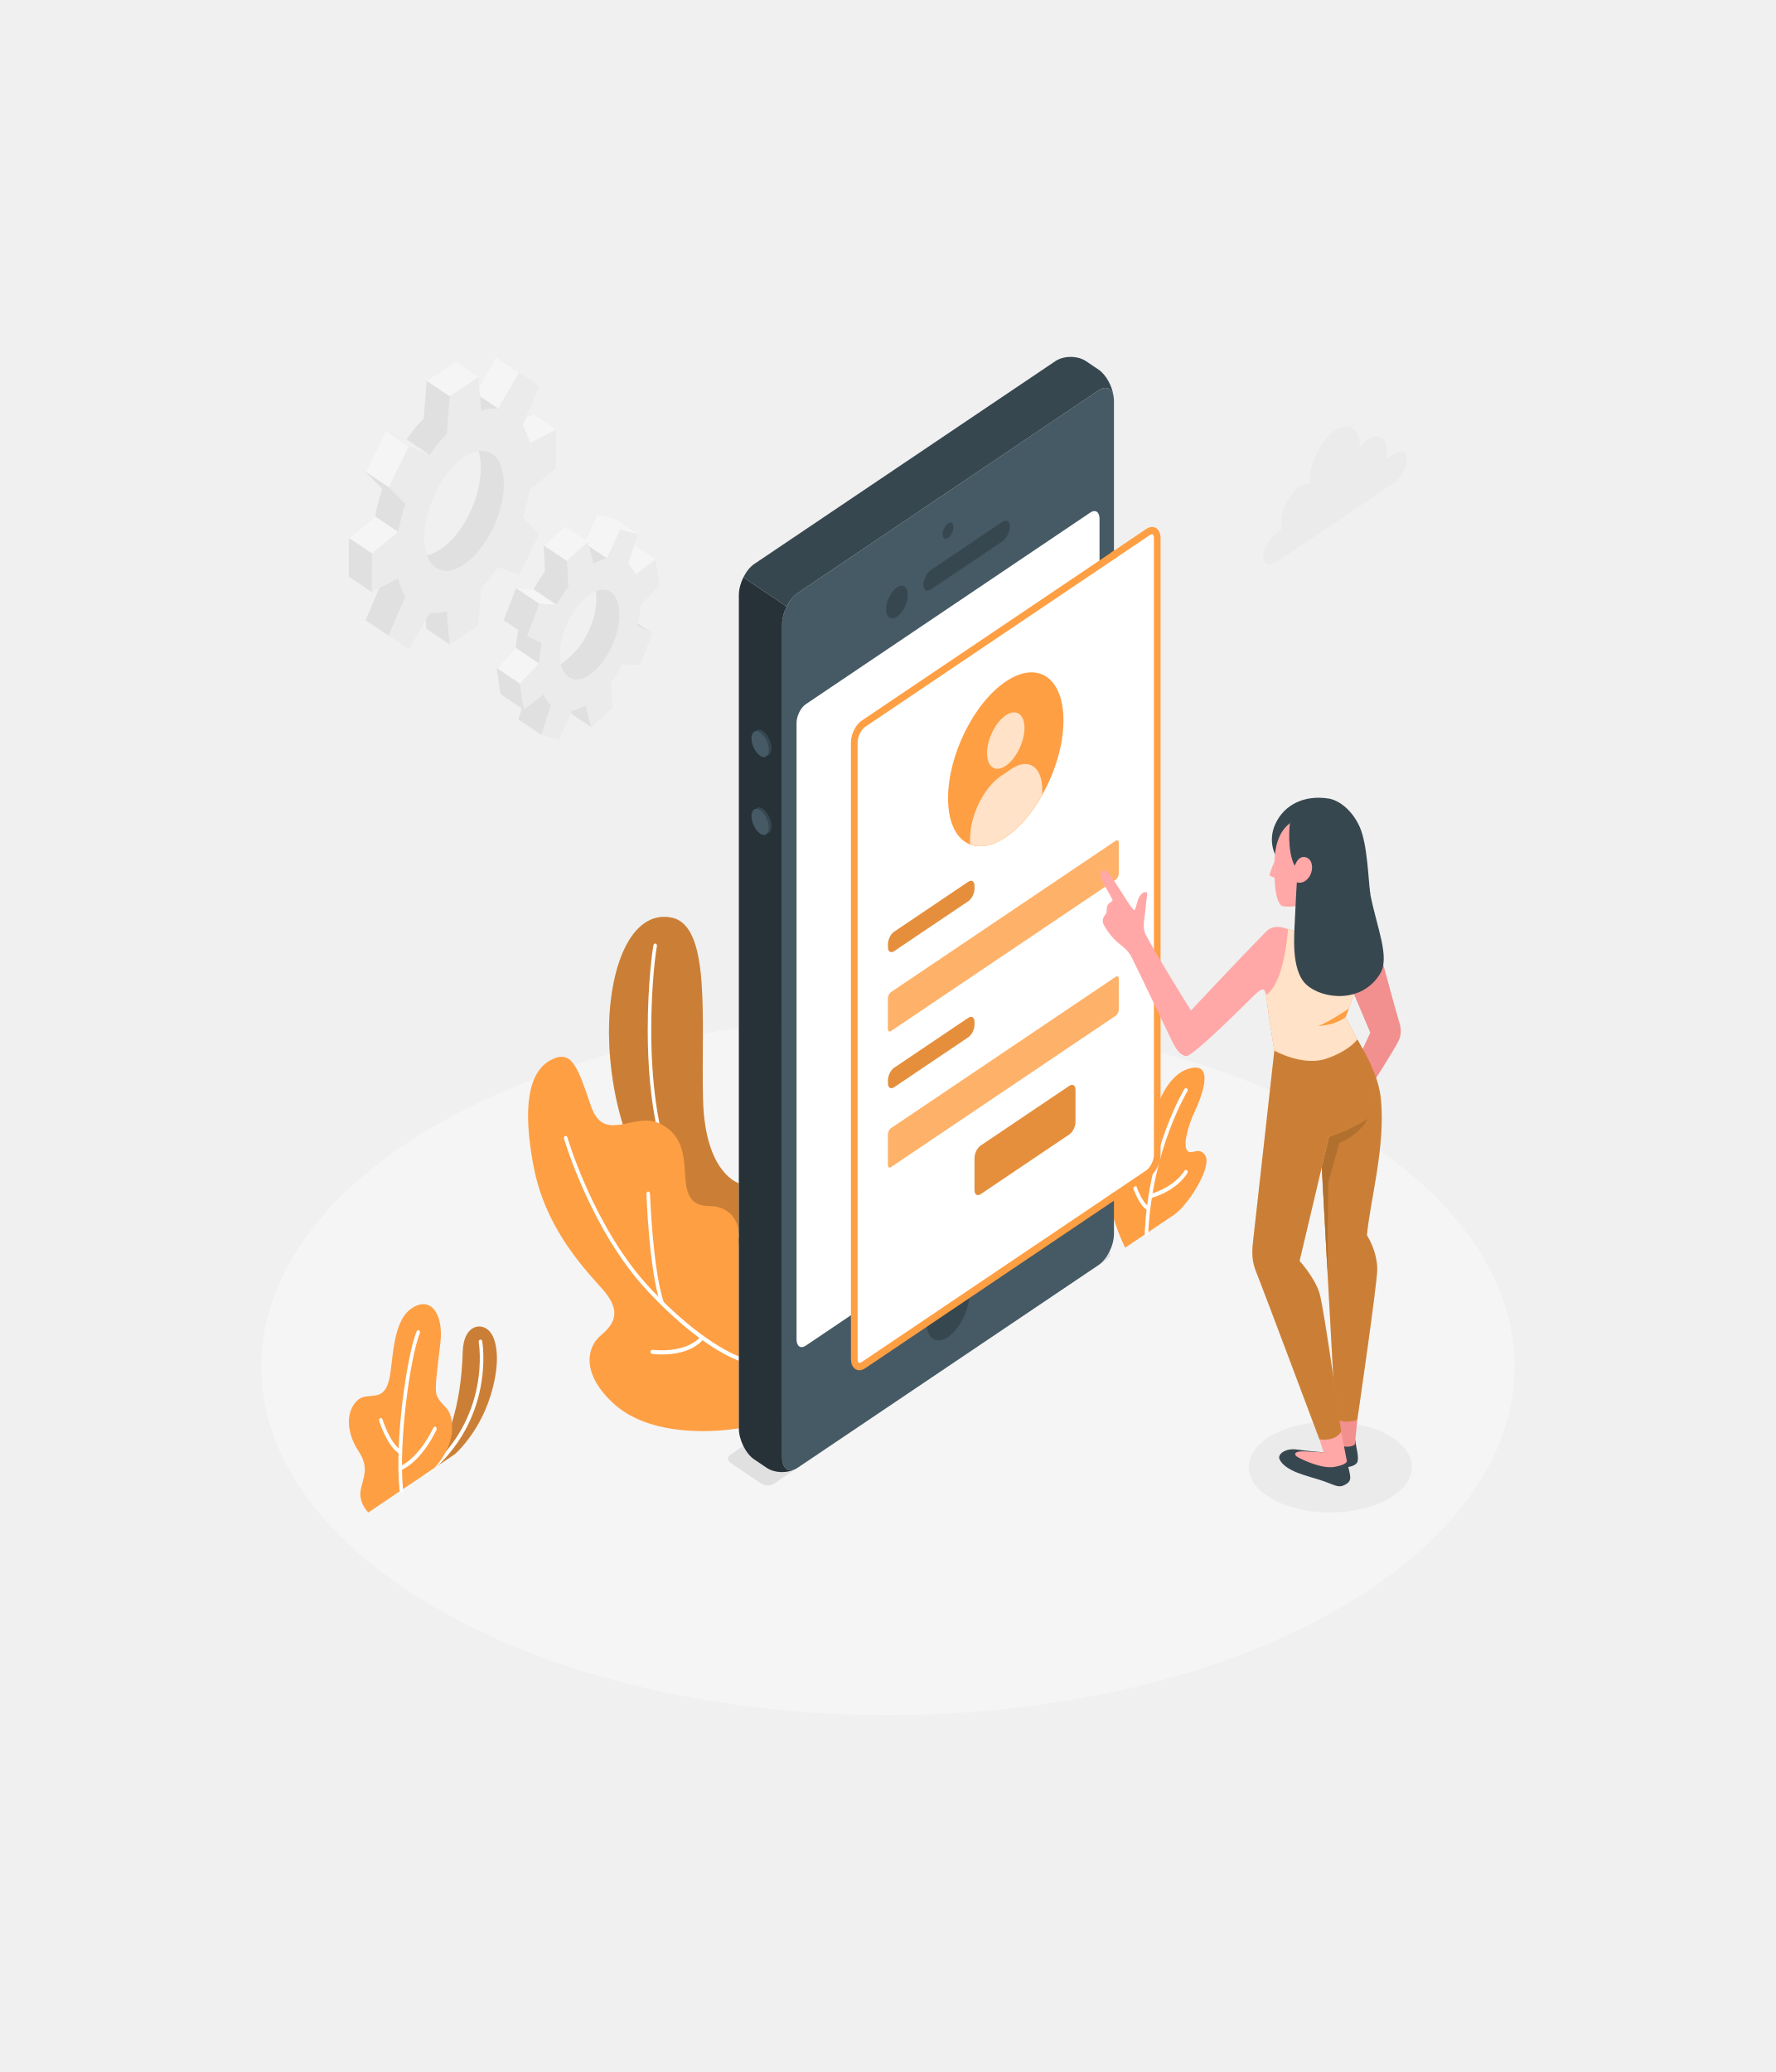
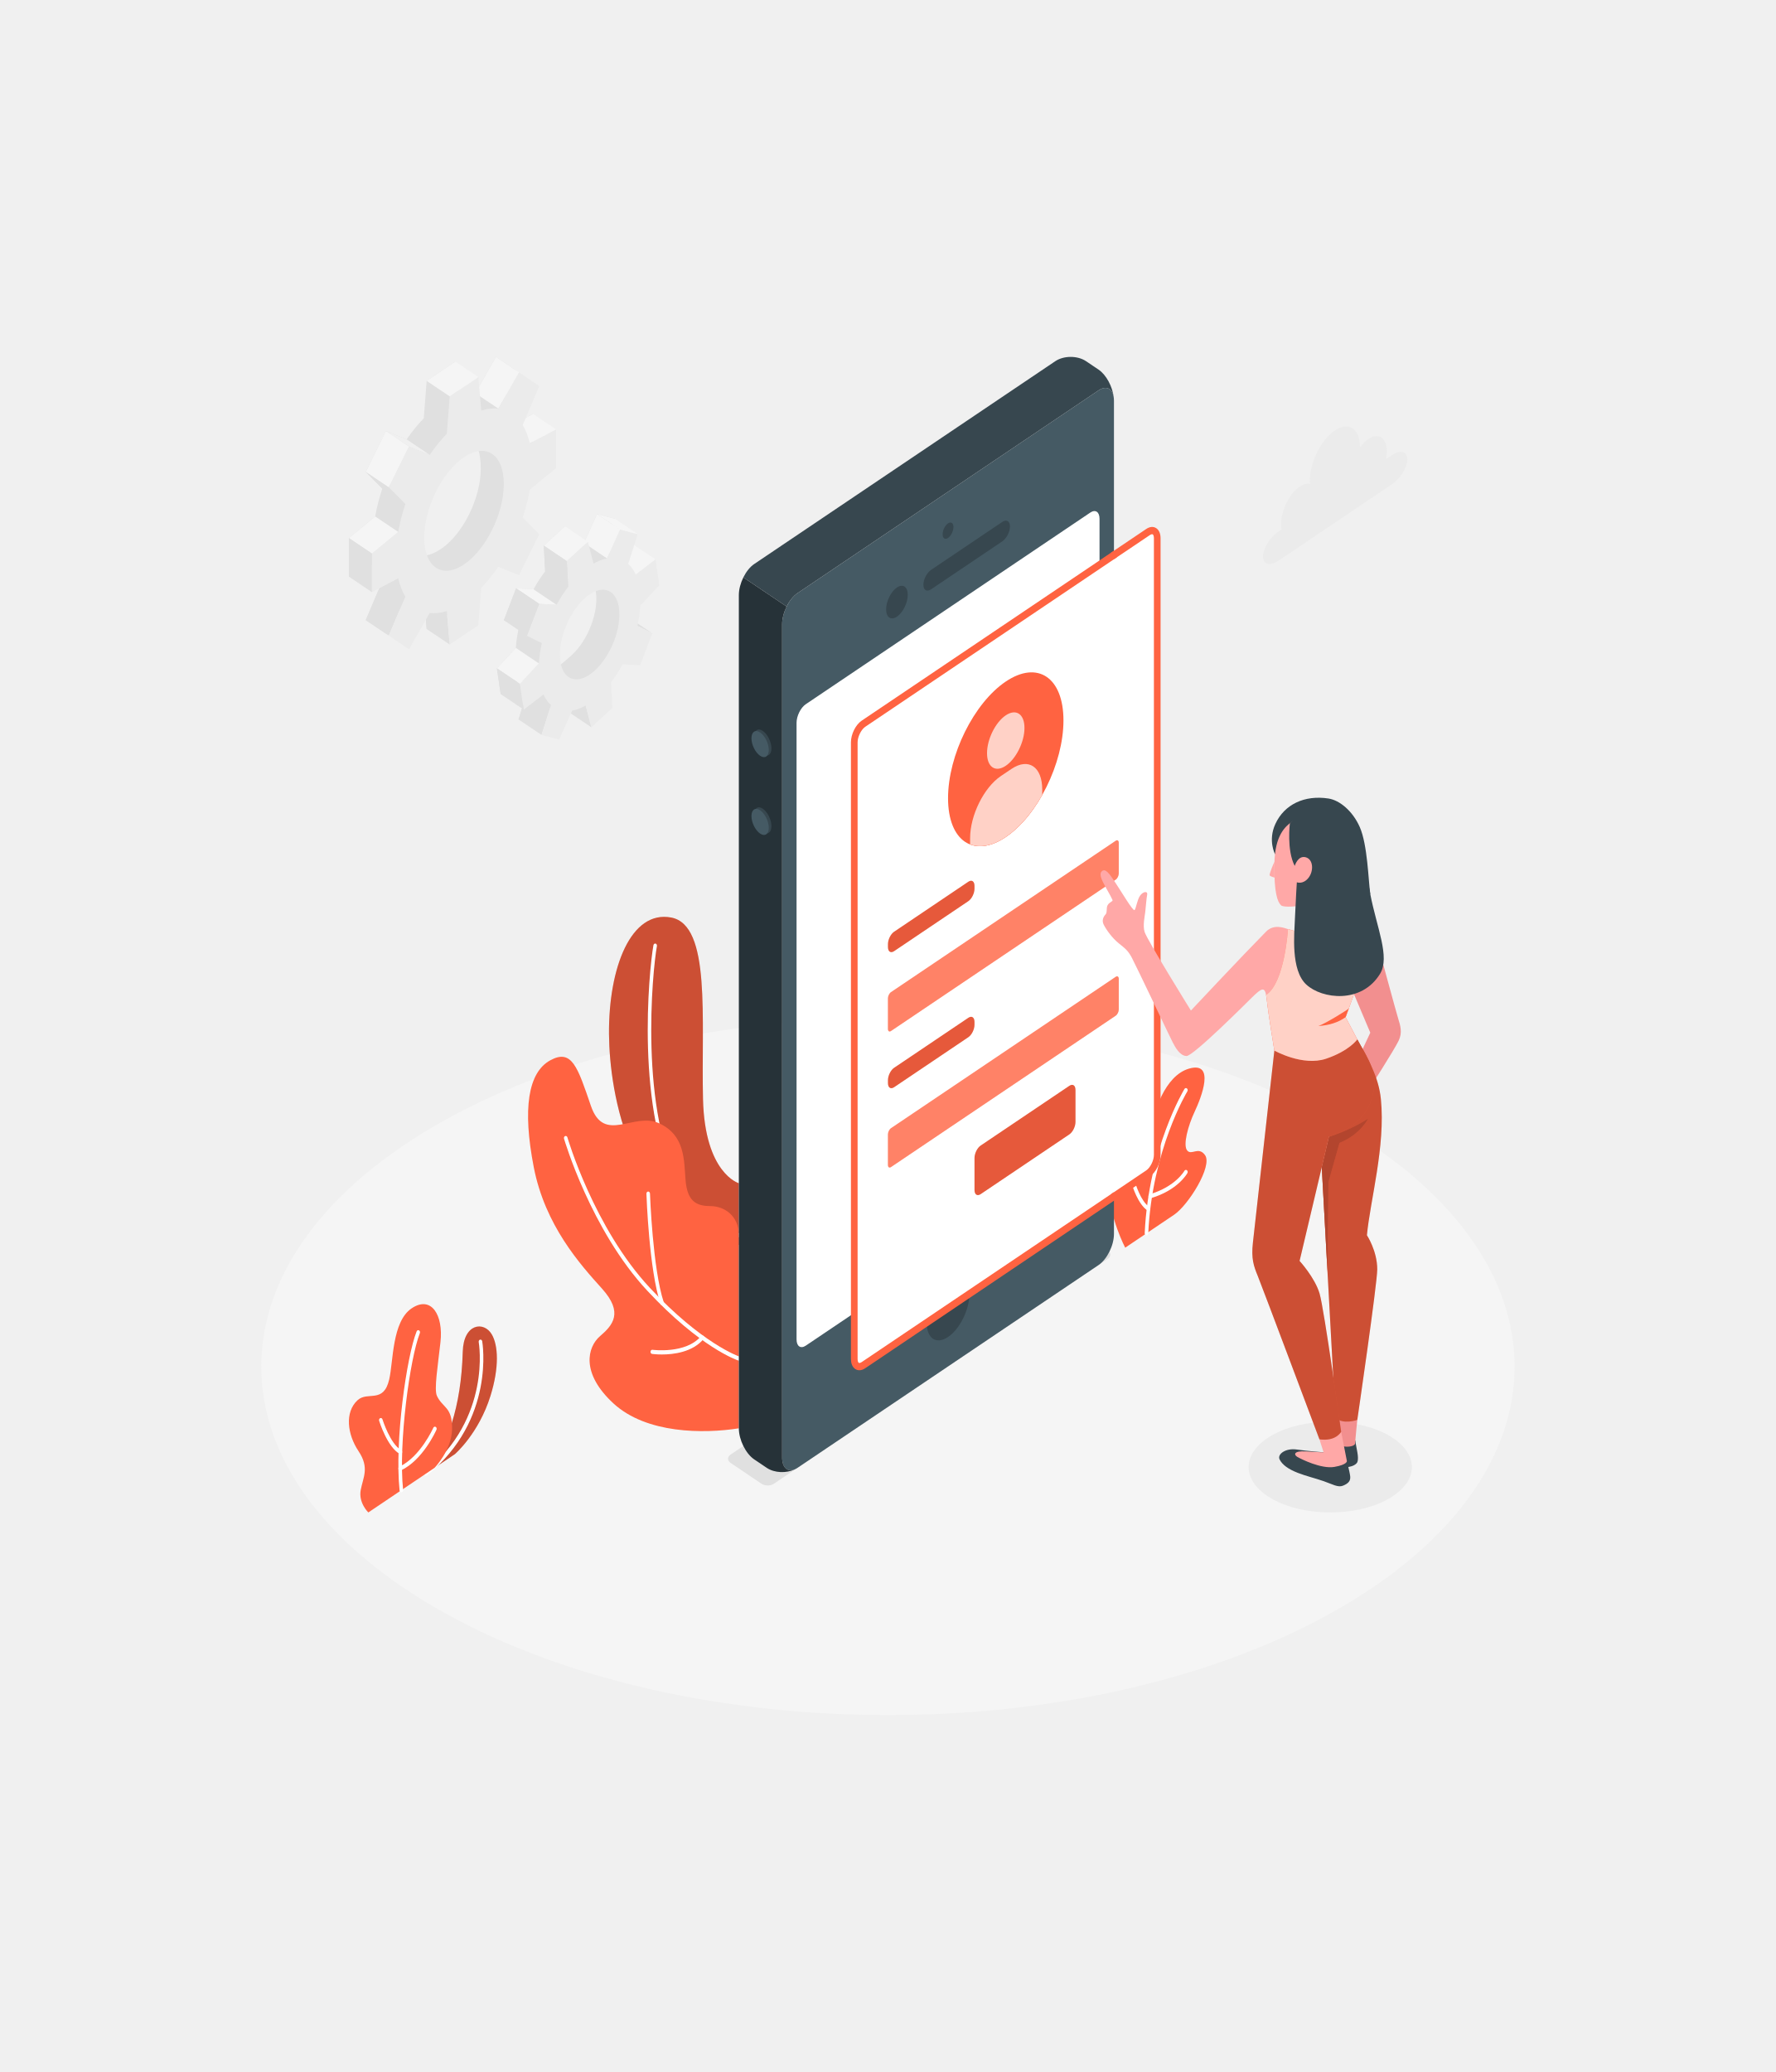
<svg xmlns="http://www.w3.org/2000/svg" width="570" height="665" viewBox="0 0 570 665" fill="none">
  <path d="M142.768 517.692C221.321 561.372 348.68 561.373 427.233 517.694C505.786 474.012 505.786 403.194 427.233 359.514C348.68 315.834 221.319 315.834 142.767 359.513C64.214 403.192 64.214 474.012 142.768 517.692Z" fill="#F5F5F5" />
  <path d="M408.441 481.149C418.672 486.838 435.257 486.838 445.487 481.149C455.717 475.462 455.717 466.239 445.487 460.55C435.257 454.863 418.672 454.863 408.441 460.55C398.212 466.239 398.212 475.461 408.441 481.149Z" fill="#EBEBEB" />
-   <path d="M136.748 472.935L146.009 466.697C146.009 466.697 153.649 460.146 157.433 447.983C160.295 438.779 159.901 431.777 157.848 428.268C155.323 423.95 148.789 424.704 148.529 433.809C148.019 451.736 143.535 464.14 136.748 472.935Z" fill="#FE9F43" />
+   <path d="M136.748 472.935L146.009 466.697C146.009 466.697 153.649 460.146 157.433 447.983C160.295 438.779 159.901 431.777 157.848 428.268C155.323 423.95 148.789 424.704 148.529 433.809C148.019 451.736 143.535 464.14 136.748 472.935Z" fill="#ff6341" />
  <path opacity="0.2" d="M136.748 472.935L146.009 466.697C146.009 466.697 153.649 460.146 157.433 447.983C160.295 438.779 159.901 431.777 157.848 428.268C155.323 423.95 148.789 424.704 148.529 433.809C148.019 451.736 143.535 464.14 136.748 472.935Z" fill="black" />
  <path d="M136.749 473.601C136.568 473.601 136.391 473.501 136.279 473.314C136.1 473.012 136.164 472.598 136.423 472.39C157.851 455.09 153.701 430.989 153.656 430.747C153.59 430.388 153.786 430.034 154.093 429.957C154.403 429.877 154.704 430.108 154.77 430.467C154.817 430.717 159.146 455.661 137.072 473.483C136.973 473.564 136.861 473.601 136.749 473.601Z" fill="white" />
-   <path d="M118.225 485.413C118.225 485.413 115.001 482.35 115.781 478.205C116.562 474.058 118.641 471.077 115.066 465.728C111.491 460.377 110.567 453.251 114.772 449.386C118.022 446.398 123.094 450.634 124.926 442.715C126.262 436.943 125.806 424.163 132.118 419.911C138.429 415.66 142.348 422.06 141.379 430.729C140.513 438.484 139.292 445.951 140.234 447.984C142.075 451.958 145.239 451.425 145.096 458.711C144.961 465.495 139.464 471.109 139.464 471.109L118.225 485.413Z" fill="#FE9F43" />
+   <path d="M118.225 485.413C118.225 485.413 115.001 482.35 115.781 478.205C116.562 474.058 118.641 471.077 115.066 465.728C111.491 460.377 110.567 453.251 114.772 449.386C118.022 446.398 123.094 450.634 124.926 442.715C126.262 436.943 125.806 424.163 132.118 419.911C138.429 415.66 142.348 422.06 141.379 430.729C140.513 438.484 139.292 445.951 140.234 447.984C142.075 451.958 145.239 451.425 145.096 458.711C144.961 465.495 139.464 471.109 139.464 471.109L118.225 485.413Z" fill="#ff6341" />
  <path d="M128.818 478.942C128.533 478.942 128.288 478.695 128.252 478.357C126.621 462.598 130.508 435.389 133.724 427.301C133.857 426.967 134.193 426.819 134.481 426.978C134.767 427.132 134.891 427.527 134.758 427.86C131.599 435.808 127.824 463.134 129.384 478.199C129.422 478.562 129.199 478.893 128.886 478.938C128.863 478.941 128.841 478.942 128.818 478.942Z" fill="white" />
  <path d="M128.509 466.674C128.425 466.674 128.34 466.652 128.259 466.607C124.303 464.351 121.797 456.336 121.692 455.996C121.586 455.65 121.74 455.27 122.035 455.145C122.331 455.021 122.657 455.199 122.764 455.546C122.788 455.625 125.22 463.391 128.76 465.411C129.042 465.572 129.16 465.971 129.021 466.301C128.923 466.537 128.721 466.674 128.509 466.674Z" fill="white" />
  <path d="M128.445 471.985C128.219 471.985 128.005 471.827 127.916 471.566C127.8 471.226 127.941 470.839 128.233 470.703C134.89 467.591 139.039 458.337 139.08 458.244C139.225 457.918 139.568 457.787 139.847 457.958C140.128 458.125 140.237 458.527 140.093 458.854C139.917 459.252 135.704 468.643 128.656 471.937C128.588 471.969 128.516 471.985 128.445 471.985Z" fill="white" />
-   <path d="M361.154 400.437C361.154 400.437 356.169 391.031 355.688 380.79C355.207 370.551 357.133 366.3 359.776 365.079C362.418 363.859 362.619 367.617 363.983 369.844C365.349 372.072 368.11 370.797 369.131 363.871C370.151 356.947 373.893 345.211 381.635 342.972C390.186 340.501 385.6 352.202 383.454 356.768C381.306 361.334 379.632 367.551 381.049 369.245C382.464 370.938 384.658 367.809 386.764 370.71C389.305 374.211 381.406 386.796 376.872 389.85L361.154 400.437Z" fill="#FE9F43" />
+   <path d="M361.154 400.437C361.154 400.437 356.169 391.031 355.688 380.79C355.207 370.551 357.133 366.3 359.776 365.079C362.418 363.859 362.619 367.617 363.983 369.844C365.349 372.072 368.11 370.797 369.131 363.871C370.151 356.947 373.893 345.211 381.635 342.972C390.186 340.501 385.6 352.202 383.454 356.768C381.306 361.334 379.632 367.551 381.049 369.245C382.464 370.938 384.658 367.809 386.764 370.71C389.305 374.211 381.406 386.796 376.872 389.85L361.154 400.437Z" fill="#ff6341" />
  <path d="M367.983 396.475C367.972 396.475 367.962 396.475 367.953 396.474C367.638 396.454 367.398 396.141 367.414 395.776C368.669 368.541 380.061 349.681 380.176 349.493C380.36 349.192 380.716 349.126 380.971 349.34C381.227 349.553 381.285 349.969 381.102 350.267C380.989 350.452 369.787 369.017 368.55 395.846C368.536 396.2 368.285 396.475 367.983 396.475Z" fill="white" />
  <path d="M368.633 388.624C368.54 388.624 368.445 388.597 368.357 388.54C365.164 386.479 363.396 380.363 363.323 380.103C363.224 379.754 363.386 379.378 363.685 379.262C363.982 379.142 364.307 379.337 364.405 379.684C364.422 379.742 366.107 385.568 368.909 387.375C369.184 387.553 369.284 387.958 369.131 388.279C369.029 388.5 368.834 388.624 368.633 388.624Z" fill="white" />
  <path d="M369.192 384.592C368.937 384.592 368.704 384.393 368.64 384.091C368.563 383.733 368.747 383.373 369.052 383.284C377.28 380.856 380.13 375.825 380.158 375.774C380.328 375.466 380.681 375.377 380.944 375.572C381.209 375.769 381.289 376.179 381.119 376.487C380.998 376.712 378.036 382.004 369.331 384.571C369.285 384.586 369.239 384.592 369.192 384.592Z" fill="white" />
-   <path d="M237.145 379.76C237.145 379.76 226.213 376.65 225.644 352.77C225.03 326.994 228.323 296.922 215.43 294.476C202.538 292.03 195.303 310.474 195.469 331.907C195.613 350.725 202.109 391.556 237.144 399.558L237.145 379.76Z" fill="#FE9F43" />
+   <path d="M237.145 379.76C237.145 379.76 226.213 376.65 225.644 352.77C225.03 326.994 228.323 296.922 215.43 294.476C202.538 292.03 195.303 310.474 195.469 331.907C195.613 350.725 202.109 391.556 237.144 399.558L237.145 379.76Z" fill="#ff6341" />
  <path opacity="0.2" d="M237.145 379.76C237.145 379.76 226.213 376.65 225.644 352.77C225.03 326.994 228.323 296.922 215.43 294.476C202.538 292.03 195.303 310.474 195.469 331.907C195.613 350.725 202.109 391.556 237.144 399.558L237.145 379.76Z" fill="black" />
  <path d="M237.144 397.103C237.11 397.103 237.075 397.099 237.041 397.093C229.158 395.417 222.742 390.358 217.97 382.054C203.807 357.404 208.269 311.392 209.734 303.354C209.8 302.994 210.101 302.768 210.41 302.842C210.718 302.919 210.914 303.272 210.849 303.631C209.4 311.579 204.974 357.05 218.916 381.315C223.509 389.308 229.676 394.176 237.244 395.784C237.554 395.851 237.759 396.198 237.702 396.558C237.655 396.879 237.414 397.103 237.144 397.103Z" fill="white" />
-   <path d="M237.145 458.41C225.842 460.198 207.483 460.166 196.909 450.435C186.334 440.705 188.533 432.318 192.602 428.82C196.669 425.321 200.202 421.323 193.205 413.56C186.206 405.797 174.958 393.321 171.321 374.605C167.684 355.891 169.474 344.195 176.633 340.294C183.579 336.51 185.408 342.522 189.659 354.919C193.91 367.317 203.478 356.688 211.659 360.558C219.839 364.427 219.518 372.089 220.033 378.675C220.55 385.26 223.251 387.081 227.882 387.081C232.514 387.081 237.143 390.2 237.144 396.437L237.145 458.41Z" fill="#FE9F43" />
+   <path d="M237.145 458.41C225.842 460.198 207.483 460.166 196.909 450.435C186.334 440.705 188.533 432.318 192.602 428.82C196.669 425.321 200.202 421.323 193.205 413.56C186.206 405.797 174.958 393.321 171.321 374.605C167.684 355.891 169.474 344.195 176.633 340.294C183.579 336.51 185.408 342.522 189.659 354.919C193.91 367.317 203.478 356.688 211.659 360.558C219.839 364.427 219.518 372.089 220.033 378.675C220.55 385.26 223.251 387.081 227.882 387.081C232.514 387.081 237.143 390.2 237.144 396.437L237.145 458.41Z" fill="#ff6341" />
  <path d="M237.145 436.681C237.095 436.681 237.042 436.673 236.991 436.657C236.502 436.497 224.812 432.527 207.8 414.294C189.677 394.871 181.12 365.75 181.035 365.459C180.935 365.111 181.095 364.733 181.393 364.616C181.692 364.501 182.015 364.686 182.115 365.032C182.198 365.322 190.668 394.127 208.571 413.314C225.356 431.302 237.181 435.336 237.299 435.375C237.602 435.474 237.778 435.84 237.693 436.195C237.623 436.489 237.395 436.681 237.145 436.681Z" fill="white" />
  <path d="M212.535 418.94C212.307 418.94 212.091 418.779 212.003 418.517C208.345 407.548 207.516 384.102 207.483 383.11C207.471 382.744 207.716 382.434 208.031 382.418C208.322 382.422 208.61 382.689 208.622 383.056C208.63 383.297 209.477 407.273 213.066 418.033C213.18 418.376 213.035 418.762 212.741 418.895C212.673 418.925 212.603 418.94 212.535 418.94Z" fill="white" />
  <path d="M212.439 434.714C210.667 434.714 209.442 434.552 209.294 434.531C208.981 434.488 208.758 434.157 208.794 433.791C208.832 433.428 209.112 433.157 209.428 433.21C209.534 433.222 220.141 434.621 225.012 428.825C225.231 428.56 225.593 428.56 225.818 428.814C226.043 429.071 226.046 429.494 225.826 429.755C222.261 433.999 216.153 434.714 212.439 434.714Z" fill="white" />
  <path d="M204.229 182.866L203.004 174.574L196.661 179.443C196.026 178.025 195.21 176.887 194.25 176.028L197.285 166.45L191.635 164.977L187.46 174.257C186.077 174.506 184.617 175.05 183.112 175.909L181.305 168.915L174.538 175.122L174.982 183.368C173.612 185.146 172.359 187.09 171.24 189.136L165.649 188.814L161.728 199.066L166.53 201.454C166.023 203.66 165.697 205.847 165.581 207.952L159.486 214.491L160.71 222.784L167.052 217.915C167.687 219.332 168.503 220.471 169.464 221.33L166.428 230.907L172.079 232.381L178.051 225.589C179.435 225.341 179.097 222.309 180.602 221.45L182.408 228.444L189.176 222.237L189.002 218.993C190.371 217.216 195.543 213.293 196.661 211.247L198.066 208.545L201.986 198.293L200.16 194.433L198.133 189.407L204.229 182.866ZM183.558 210.198C178.367 214.959 176.785 215.998 175.846 209.637C174.907 203.275 177.944 193.574 183.136 188.813C188.328 184.05 190.321 183.695 191.259 190.056C192.197 196.418 188.75 205.435 183.558 210.198Z" fill="#E0E0E0" />
  <path d="M191.636 164.977L199.028 169.949L194.854 179.23L187.46 174.256L191.636 164.977Z" fill="#F5F5F5" />
  <path d="M210.398 179.548L204.057 184.418L196.663 179.443L203.006 174.574L210.398 179.548Z" fill="#F5F5F5" />
  <path d="M209.379 203.267L204.578 200.877L197.186 195.902L201.986 198.292L209.379 203.267Z" fill="#E0E0E0" />
  <path d="M166.428 230.905L173.822 235.88L176.857 226.302L169.464 221.328L166.428 230.905Z" fill="#E0E0E0" />
  <path d="M189.803 233.418L182.409 228.444L180.603 221.449L187.996 226.423L189.803 233.418Z" fill="#E0E0E0" />
  <path d="M211.621 187.839L210.397 179.546L204.055 184.416C203.42 182.998 202.603 181.859 201.643 181L204.679 171.423L199.028 169.949L194.853 179.23C193.47 179.479 192.009 180.023 190.504 180.882L188.697 173.887L181.93 180.094L182.373 188.34C181.004 190.117 179.75 192.063 178.632 194.109L173.04 193.787L169.12 204.038L173.922 206.427C173.414 208.632 173.089 210.82 172.973 212.926L166.877 219.465L168.102 227.758L174.444 222.889C175.079 224.305 175.895 225.445 176.855 226.304L173.82 235.881L179.471 237.355L183.646 228.074C185.029 227.827 186.489 227.282 187.994 226.422L189.801 233.417L196.568 227.21L196.124 218.964C197.494 217.187 198.747 215.241 199.866 213.196L205.457 213.517L209.377 203.266L204.575 200.877C205.082 198.672 205.408 196.484 205.522 194.38L211.621 187.839ZM190.951 215.171C185.759 219.933 180.789 218.635 179.849 212.274C178.91 205.912 182.359 196.894 187.55 192.132C192.742 187.37 197.711 188.666 198.65 195.028C199.59 201.39 196.142 210.408 190.951 215.171Z" fill="#EBEBEB" />
  <path d="M188.699 173.888L181.306 168.914L174.539 175.121L181.931 180.095L188.699 173.888Z" fill="#F5F5F5" />
  <path d="M174.539 175.121L174.982 183.367L182.374 188.34L181.931 180.095L174.539 175.121Z" fill="#E0E0E0" />
  <path d="M178.634 194.109L171.239 189.134L165.649 188.812L173.042 193.787L178.634 194.109Z" fill="#F5F5F5" />
  <path d="M165.648 188.812L161.728 199.064L169.121 204.038L173.041 193.787L165.648 188.812Z" fill="#E0E0E0" />
  <path d="M172.974 212.927L165.581 207.953L159.486 214.493L166.879 219.467L172.974 212.927Z" fill="#F5F5F5" />
  <path d="M168.103 227.759L160.71 222.785L159.486 214.492L166.879 219.466L168.103 227.759Z" fill="#E0E0E0" />
  <path d="M199.028 169.949L191.636 164.977L197.286 166.45L204.679 171.424L199.028 169.949Z" fill="#F5F5F5" />
  <path d="M171.106 145.254V132.868L162.657 137.311C162.148 135.024 161.373 133.063 160.375 131.445L165.698 118.923L159.196 114.543L152.563 126.183C150.863 125.985 149.02 126.18 147.067 126.811L146.14 116.053L136.947 122.245L136.02 134.251C134.067 136.253 132.224 138.54 130.524 141.027L123.891 138.325L117.389 151.461L122.712 156.812C121.715 159.772 120.939 162.779 120.43 165.753L111.981 172.692V185.077L120.43 180.633C120.939 182.921 121.715 184.881 122.712 186.5L117.389 199.022L123.891 203.4L130.524 191.761C132.224 191.96 134.067 191.763 136.02 191.134L136.947 201.892L146.14 195.7L147.067 183.694C149.806 182.627 152.738 180.153 154.437 177.666L159.195 179.621L165.697 166.485L161.708 162.475C162.704 159.514 162.81 154.781 162.655 152.194L171.106 145.254ZM141.545 176.176C134.491 180.927 130.107 177.557 130.107 168.056C130.107 158.554 135.936 146.914 142.989 142.163C150.042 137.412 154.315 140.868 154.315 150.369C154.316 159.872 148.598 171.426 141.545 176.176Z" fill="#E0E0E0" />
  <path d="M166.591 119.517L159.196 114.543L152.564 126.183L159.957 131.156L166.591 119.517Z" fill="#F5F5F5" />
  <path d="M178.499 137.841L171.106 132.867L162.657 137.311L170.05 142.285L178.499 137.841Z" fill="#F5F5F5" />
  <path d="M144.341 206.865L136.948 201.891L136.021 191.133L143.416 196.107L144.341 206.865Z" fill="#E0E0E0" />
  <path d="M117.392 199.022L124.785 203.996L130.107 191.474L122.714 186.5L117.392 199.022Z" fill="#E0E0E0" />
  <path d="M178.499 150.227V137.84L170.05 142.284C169.541 139.996 168.764 138.036 167.768 136.417L173.091 123.895L166.589 119.516L159.956 131.156C158.257 130.958 156.414 131.153 154.461 131.784L153.534 121.027L144.341 127.219L143.414 139.225C141.461 141.227 139.618 143.514 137.918 146.001L131.285 143.299L124.783 156.436L130.106 161.787C129.109 164.748 128.333 167.753 127.824 170.727L119.375 177.666V190.051L127.824 185.607C128.333 187.895 129.109 189.855 130.106 191.474L124.783 203.996L131.285 208.374L137.918 196.735C139.618 196.932 141.461 196.737 143.414 196.108L144.341 206.866L153.534 200.674L154.461 188.668C156.414 186.667 158.257 184.378 159.956 181.893L166.589 184.595L173.091 171.459L167.768 166.108C168.764 163.148 169.541 160.142 170.05 157.168L178.499 150.227ZM148.937 181.149C141.884 185.9 136.166 182.048 136.166 172.547C136.166 163.045 141.884 151.49 148.937 146.739C155.991 141.989 161.709 145.84 161.709 155.342C161.709 164.845 155.991 176.398 148.937 181.149Z" fill="#EBEBEB" />
  <path d="M130.526 141.027L137.919 146.001L131.285 143.298L123.893 138.324L130.526 141.027Z" fill="#F0F0F0" />
  <path d="M123.881 138.326L117.386 151.465L124.778 156.439L131.274 143.3L123.881 138.326Z" fill="#F5F5F5" />
  <path d="M117.392 151.461L124.785 156.435L130.107 161.787L122.714 156.812L117.392 151.461Z" fill="#E0E0E0" />
  <path d="M120.433 165.754L127.826 170.728L119.377 177.667L111.983 172.693L120.433 165.754Z" fill="#F5F5F5" />
  <path d="M111.983 172.691L119.377 177.666V190.049L111.983 185.076V172.691Z" fill="#E0E0E0" />
  <path d="M153.535 121.025L146.141 116.051L136.948 122.243L144.341 127.217L153.535 121.025Z" fill="#F5F5F5" />
  <path d="M248.381 476.209L355.57 404.01C356.66 403.275 356.661 402.084 355.571 401.348L345.655 394.655C344.565 393.918 342.797 393.917 341.706 394.652L234.489 466.851C233.398 467.587 233.398 468.777 234.489 469.511L244.432 476.209C245.523 476.942 247.291 476.942 248.381 476.209Z" fill="#E0E0E0" />
  <path d="M352.607 125.283L255.972 190.373C253.247 192.21 251.036 196.676 251.036 200.348V467.771C251.036 471.444 253.247 472.933 255.972 471.096L352.608 406.007C355.335 404.17 357.544 399.704 357.544 396.032L357.543 128.609C357.543 124.936 355.332 123.446 352.607 125.283Z" fill="#455A64" />
  <path d="M255.972 190.373L352.607 125.282C355.045 123.641 357.064 124.663 357.467 127.522C357.096 124.095 355.07 120.292 352.607 118.632L348.588 115.924C345.861 114.088 341.441 114.088 338.715 115.924L242.082 181.015C240.718 181.932 239.485 183.508 238.591 185.313L252.483 194.67C253.375 192.866 254.61 191.292 255.972 190.373Z" fill="#37474F" />
  <path d="M237.146 458.415C237.146 462.088 239.355 466.554 242.082 468.39L246.101 471.097C248.566 472.757 252.404 472.901 255.135 471.56C252.809 472.59 251.036 471.06 251.036 467.772V200.349C251.036 198.513 251.589 196.478 252.483 194.673L238.591 185.316C237.697 187.121 237.146 189.156 237.146 190.993V458.415Z" fill="#263238" />
  <path d="M258.63 226.015L349.951 164.504C351.588 163.401 352.913 164.295 352.913 166.499L352.915 364.383C352.915 366.586 351.588 369.266 349.952 370.368L258.631 431.88C256.995 432.981 255.669 432.088 255.669 429.885L255.668 232.001C255.667 229.796 256.994 227.116 258.63 226.015Z" fill="white" />
  <path d="M304.29 167.972C303.331 168.619 302.554 170.189 302.554 171.481C302.554 172.774 303.332 173.296 304.29 172.65C305.25 172.005 306.026 170.434 306.026 169.141C306.026 167.85 305.25 167.326 304.29 167.972Z" fill="#37474F" />
  <path d="M304.293 410.623C300.506 413.174 297.436 419.377 297.436 424.479C297.436 429.58 300.504 431.648 304.293 429.097C308.079 426.547 311.149 420.344 311.149 415.242C311.147 410.142 308.079 408.073 304.293 410.623Z" fill="#37474F" />
  <path d="M287.888 188.557C285.97 189.85 284.416 192.991 284.416 195.575C284.416 198.16 285.97 199.206 287.889 197.915C289.808 196.623 291.362 193.482 291.362 190.898C291.362 188.312 289.807 187.266 287.888 188.557Z" fill="#37474F" />
  <path d="M296.38 187.681C296.38 189.403 297.486 190.056 298.848 189.137L321.697 173.748C323.059 172.83 324.165 170.689 324.165 168.967C324.164 167.244 323.059 166.591 321.696 167.51L298.848 182.9C297.486 183.819 296.38 185.959 296.38 187.681Z" fill="#37474F" />
  <path d="M244.83 234.575C246.365 235.609 247.608 238.122 247.608 240.19C247.608 242.257 246.365 243.095 244.83 242.062C243.296 241.028 242.051 238.515 242.051 236.448C242.051 234.381 243.296 233.542 244.83 234.575Z" fill="#37474F" />
  <path d="M244.83 259.547C246.365 260.581 247.608 263.095 247.608 265.163C247.608 267.231 246.365 268.067 244.83 267.034C243.296 266.001 242.051 263.487 242.051 261.419C242.052 259.352 243.296 258.515 244.83 259.547Z" fill="#37474F" />
  <path d="M243.972 235.076C245.506 236.11 246.751 238.623 246.751 240.69C246.751 242.757 245.507 243.596 243.972 242.561C242.437 241.528 241.193 239.014 241.193 236.948C241.193 234.879 242.438 234.041 243.972 235.076Z" fill="#455A64" />
  <path d="M243.972 260.048C245.506 261.082 246.751 263.595 246.751 265.664C246.751 267.73 245.507 268.568 243.972 267.535C242.437 266.501 241.193 263.988 241.193 261.92C241.193 259.851 242.438 259.015 243.972 260.048Z" fill="#455A64" />
-   <path d="M371.436 172.756C371.436 170.552 370.11 169.66 368.473 170.761L357.543 178.124L277.152 232.273C275.516 233.376 274.19 236.054 274.19 238.258L274.192 436.142C274.192 438.346 275.517 439.239 277.153 438.137L357.572 383.968L368.474 376.625C370.11 375.522 371.437 372.842 371.437 370.64L371.436 172.756Z" fill="white" stroke="#FE9F43" stroke-miterlimit="10" />
-   <path d="M275.83 439.275C275.45 439.275 275.093 439.169 274.774 438.954C274.031 438.453 273.622 437.454 273.622 436.141L273.621 238.257C273.621 235.805 275.047 232.923 276.867 231.697L357.258 177.547L357.828 178.699L277.437 232.848C275.986 233.826 274.761 236.302 274.761 238.257L274.762 436.141C274.762 436.947 274.974 437.553 275.344 437.803C275.715 438.053 276.27 437.962 276.868 437.561L357.287 383.391L357.857 384.541L277.438 438.71C276.882 439.087 276.335 439.275 275.83 439.275Z" fill="#FE9F43" stroke="#FE9F43" stroke-miterlimit="10" />
-   <path d="M357.857 384.541L357.287 383.39L368.189 376.049C369.64 375.07 370.867 372.592 370.867 370.64L370.866 172.756C370.866 171.95 370.654 171.345 370.283 171.095C369.915 170.846 369.359 170.932 368.758 171.337L357.828 178.699L357.258 177.548L368.188 170.185C369.162 169.529 370.109 169.441 370.853 169.943C371.596 170.444 372.006 171.442 372.006 172.756L372.007 370.64C372.007 373.091 370.581 375.973 368.759 377.201L357.857 384.541Z" fill="#FE9F43" stroke="#FE9F43" stroke-miterlimit="10" />
-   <path d="M322.814 218.741C333.045 211.85 341.337 217.436 341.337 231.217C341.337 244.999 333.045 261.755 322.814 268.647C312.584 275.538 304.292 269.952 304.292 256.171C304.292 242.389 312.584 225.631 322.814 218.741Z" fill="#FE9F43" />
-   <path d="M322.814 229.586C326.133 227.351 328.823 229.164 328.823 233.634C328.823 238.105 326.133 243.542 322.814 245.777C319.496 248.012 316.804 246.2 316.804 241.728C316.804 237.258 319.496 231.822 322.814 229.586Z" fill="#FE9F43" />
-   <path d="M334.526 253.427C334.526 246.081 330.106 243.103 324.654 246.777L321.245 249.072C315.794 252.744 311.373 261.677 311.373 269.022V270.999C314.525 272.219 318.492 271.558 322.814 268.646C327.258 265.652 331.336 260.793 334.526 255.129V253.427Z" fill="#FE9F43" />
+   <path d="M371.436 172.756C371.436 170.552 370.11 169.66 368.473 170.761L357.543 178.124L277.152 232.273C275.516 233.376 274.19 236.054 274.19 238.258L274.192 436.142C274.192 438.346 275.517 439.239 277.153 438.137L357.572 383.968L368.474 376.625C370.11 375.522 371.437 372.842 371.437 370.64L371.436 172.756Z" fill="white" stroke="#ff6341" stroke-miterlimit="10" />
+   <path d="M275.83 439.275C275.45 439.275 275.093 439.169 274.774 438.954C274.031 438.453 273.622 437.454 273.622 436.141L273.621 238.257C273.621 235.805 275.047 232.923 276.867 231.697L357.258 177.547L357.828 178.699L277.437 232.848C275.986 233.826 274.761 236.302 274.761 238.257L274.762 436.141C274.762 436.947 274.974 437.553 275.344 437.803C275.715 438.053 276.27 437.962 276.868 437.561L357.287 383.391L357.857 384.541L277.438 438.71C276.882 439.087 276.335 439.275 275.83 439.275Z" fill="#ff6341" stroke="#ff6341" stroke-miterlimit="10" />
+   <path d="M357.857 384.541L357.287 383.39L368.189 376.049C369.64 375.07 370.867 372.592 370.867 370.64L370.866 172.756C370.866 171.95 370.654 171.345 370.283 171.095C369.915 170.846 369.359 170.932 368.758 171.337L357.828 178.699L357.258 177.548L368.188 170.185C369.162 169.529 370.109 169.441 370.853 169.943C371.596 170.444 372.006 171.442 372.006 172.756L372.007 370.64C372.007 373.091 370.581 375.973 368.759 377.201L357.857 384.541Z" fill="#ff6341" stroke="#ff6341" stroke-miterlimit="10" />
+   <path d="M322.814 218.741C333.045 211.85 341.337 217.436 341.337 231.217C341.337 244.999 333.045 261.755 322.814 268.647C312.584 275.538 304.292 269.952 304.292 256.171C304.292 242.389 312.584 225.631 322.814 218.741Z" fill="#ff6341" />
+   <path d="M322.814 229.586C326.133 227.351 328.823 229.164 328.823 233.634C328.823 238.105 326.133 243.542 322.814 245.777C319.496 248.012 316.804 246.2 316.804 241.728C316.804 237.258 319.496 231.822 322.814 229.586Z" fill="#ff6341" />
+   <path d="M334.526 253.427C334.526 246.081 330.106 243.103 324.654 246.777L321.245 249.072C315.794 252.744 311.373 261.677 311.373 269.022V270.999C314.525 272.219 318.492 271.558 322.814 268.646C327.258 265.652 331.336 260.793 334.526 255.129V253.427Z" fill="#ff6341" />
  <path opacity="0.7" d="M322.814 229.586C326.133 227.351 328.823 229.164 328.823 233.634C328.823 238.105 326.133 243.542 322.814 245.777C319.496 248.012 316.804 246.2 316.804 241.728C316.804 237.258 319.496 231.822 322.814 229.586Z" fill="white" />
  <path opacity="0.7" d="M334.526 253.427C334.526 246.081 330.106 243.103 324.654 246.777L321.245 249.072C315.794 252.744 311.373 261.677 311.373 269.022V270.999C314.525 272.219 318.492 271.558 322.814 268.646C327.258 265.652 331.336 260.793 334.526 255.129V253.427Z" fill="white" />
-   <path d="M286.974 299.037L310.809 282.982C311.9 282.248 312.784 282.844 312.784 284.312V285.23C312.784 286.7 311.901 288.486 310.809 289.22L286.974 305.274C285.884 306.01 284.999 305.414 284.999 303.944V303.027C284.999 301.557 285.884 299.771 286.974 299.037Z" fill="#FE9F43" />
+   <path d="M286.974 299.037L310.809 282.982C311.9 282.248 312.784 282.844 312.784 284.312V285.23C312.784 286.7 311.901 288.486 310.809 289.22L286.974 305.274C285.884 306.01 284.999 305.414 284.999 303.944V303.027C284.999 301.557 285.884 299.771 286.974 299.037Z" fill="#ff6341" />
  <path opacity="0.1" d="M286.974 299.037L310.809 282.982C311.9 282.248 312.784 282.844 312.784 284.312V285.23C312.784 286.7 311.901 288.486 310.809 289.22L286.974 305.274C285.884 306.01 284.999 305.414 284.999 303.944V303.027C284.999 301.557 285.884 299.771 286.974 299.037Z" fill="black" />
-   <path d="M285.987 318.417L358.104 269.841C358.649 269.474 359.091 269.771 359.091 270.506V280.323C359.091 281.057 358.649 281.951 358.104 282.318L285.987 330.893C285.442 331.26 285 330.962 285 330.228V320.412C285 319.677 285.442 318.784 285.987 318.417Z" fill="#FE9F43" />
+   <path d="M285.987 318.417L358.104 269.841C358.649 269.474 359.091 269.771 359.091 270.506V280.323C359.091 281.057 358.649 281.951 358.104 282.318L285.987 330.893C285.442 331.26 285 330.962 285 330.228V320.412C285 319.677 285.442 318.784 285.987 318.417Z" fill="#ff6341" />
  <path opacity="0.2" d="M285.987 318.417L358.104 269.841C358.649 269.474 359.091 269.771 359.091 270.506V280.323C359.091 281.057 358.649 281.951 358.104 282.318L285.987 330.893C285.442 331.26 285 330.962 285 330.228V320.412C285 319.677 285.442 318.784 285.987 318.417Z" fill="white" />
-   <path d="M286.974 342.705L310.809 326.65C311.9 325.916 312.784 326.511 312.784 327.98V328.898C312.784 330.367 311.901 332.154 310.809 332.888L286.974 348.943C285.884 349.678 284.999 349.081 284.999 347.613V346.695C284.999 345.225 285.884 343.44 286.974 342.705Z" fill="#FE9F43" />
+   <path d="M286.974 342.705L310.809 326.65C311.9 325.916 312.784 326.511 312.784 327.98V328.898C312.784 330.367 311.901 332.154 310.809 332.888L286.974 348.943C285.884 349.678 284.999 349.081 284.999 347.613V346.695C284.999 345.225 285.884 343.44 286.974 342.705Z" fill="#ff6341" />
  <path opacity="0.1" d="M286.974 342.705L310.809 326.65C311.9 325.916 312.784 326.511 312.784 327.98V328.898C312.784 330.367 311.901 332.154 310.809 332.888L286.974 348.943C285.884 349.678 284.999 349.081 284.999 347.613V346.695C284.999 345.225 285.884 343.44 286.974 342.705Z" fill="black" />
-   <path d="M285.987 362.084L358.104 313.509C358.649 313.142 359.091 313.44 359.091 314.174V323.99C359.091 324.725 358.649 325.618 358.104 325.985L285.987 374.561C285.442 374.928 285 374.632 285 373.896V364.079C285 363.345 285.442 362.453 285.987 362.084Z" fill="#FE9F43" />
+   <path d="M285.987 362.084L358.104 313.509C358.649 313.142 359.091 313.44 359.091 314.174V323.99C359.091 324.725 358.649 325.618 358.104 325.985L285.987 374.561C285.442 374.928 285 374.632 285 373.896V364.079C285 363.345 285.442 362.453 285.987 362.084Z" fill="#ff6341" />
  <path opacity="0.2" d="M285.987 362.084L358.104 313.509C358.649 313.142 359.091 313.44 359.091 314.174V323.99C359.091 324.725 358.649 325.618 358.104 325.985L285.987 374.561C285.442 374.928 285 374.632 285 373.896V364.079C285 363.345 285.442 362.453 285.987 362.084Z" fill="white" />
-   <path d="M314.759 367.66L343.224 348.487C344.315 347.752 345.199 348.347 345.199 349.817V360.093C345.199 361.561 344.315 363.348 343.224 364.083L314.759 383.257C313.668 383.991 312.784 383.396 312.784 381.927V371.65C312.784 370.181 313.668 368.394 314.759 367.66Z" fill="#FE9F43" />
+   <path d="M314.759 367.66L343.224 348.487C344.315 347.752 345.199 348.347 345.199 349.817V360.093C345.199 361.561 344.315 363.348 343.224 364.083L314.759 383.257C313.668 383.991 312.784 383.396 312.784 381.927V371.65C312.784 370.181 313.668 368.394 314.759 367.66Z" fill="#ff6341" />
  <path opacity="0.1" d="M314.759 367.66L343.224 348.487C344.315 347.752 345.199 348.347 345.199 349.817V360.093C345.199 361.561 344.315 363.348 343.224 364.083L314.759 383.257C313.668 383.991 312.784 383.396 312.784 381.927V371.65C312.784 370.181 313.668 368.394 314.759 367.66Z" fill="black" />
  <path d="M382.246 324.329C382.246 324.329 368.241 301.79 367.387 299.109C366.743 297.087 367.431 294.08 367.591 292.682C367.752 291.285 367.983 288.173 368.181 287.307C368.53 285.797 366.851 286.106 365.909 287.48C364.945 288.887 364.636 291.635 364.156 292.086C363.677 292.537 359.935 286.196 357.982 283.26C356.03 280.324 354.809 278.556 353.623 279.644C352.768 280.427 353.405 282.138 354.82 284.637C356.234 287.136 356.862 288.294 357.076 288.83C357.29 289.368 356.125 289.41 355.497 290.538C355.006 291.418 355.464 292.843 354.814 293.523C354.164 294.202 353.558 295.424 354.27 296.802C355.178 298.557 356.998 301.065 359.091 302.757C361.185 304.45 362.033 305.044 363.268 307.348C364.504 309.65 375.662 333.154 376.411 334.564C377.159 335.975 378.615 338.848 380.815 338.929C383.017 339.012 401.025 320.922 401.953 320.019C404.92 317.131 405.857 316.707 406.369 319.309C406.53 320.123 406.635 321.05 406.747 322.099C407.103 325.392 409.025 337.177 409.025 337.177C409.025 337.177 418.134 342.327 425.633 339.789C433.133 337.252 435.648 333.595 435.648 333.595L431.896 326.463C432.918 323.517 437.635 311.609 439.116 303.263L415.632 298.84C415.149 298.717 414.38 298.491 413.397 298.189C412.108 297.793 408.866 296.466 406.367 299.001C398.288 307.204 382.246 324.329 382.246 324.329Z" fill="#FFA8A7" />
  <path d="M428.804 462.564L424.594 469.39C424.594 469.39 426.545 470.724 430.709 470.909C434.477 471.076 435.512 469.633 435.651 469.286C436.287 467.695 435.294 464.824 435.022 462.355L428.804 462.564Z" fill="#37474F" />
  <path d="M424.831 466.114C424.831 466.114 419.729 465.735 416.202 465.216C412.674 464.696 409.883 466.706 410.713 468.402C411.543 470.095 413.483 471.505 416.505 472.691C419.095 473.708 422.199 474.447 424.903 475.391C427.675 476.359 429.449 477.466 431.018 476.837C432.768 476.133 433.52 475.316 433.371 473.829C433.223 472.342 431.954 467.555 431.954 467.555L424.831 466.114Z" fill="#37474F" />
  <path d="M435.65 455.707C435.65 455.707 435.012 461.906 434.963 463.237C434.914 464.567 429.777 464.994 428.803 462.564L428.644 454.984L435.65 455.707Z" fill="#F28F8F" />
  <path d="M430.47 459.52L432.308 468.924C432.308 468.924 432.481 470.07 428.281 470.801C424.083 471.532 417.498 468.238 416.377 467.569C415.257 466.898 415.122 465.567 419.247 465.833C423.37 466.1 424.83 466.11 424.83 466.11L423.492 461.94L430.47 459.52Z" fill="#FFA8A7" />
  <path d="M439.117 303.263L442.019 302.328C442.019 302.328 448.101 324.76 448.774 326.921C449.447 329.081 450.205 331.386 448.897 334.059C447.339 337.242 439.118 350.05 439.118 350.05L433.9 344.091L439.819 331.438L434.583 319.061L439.117 303.263Z" fill="#F28F8F" />
  <path d="M409.23 274.104C409.23 274.104 406.902 269.758 409.353 264.435C412.241 258.164 418.701 255.104 426.388 256.278C429.939 256.821 434.131 260.222 436.43 265.415C438.956 271.118 439.192 282.615 439.819 286.961L409.23 274.104Z" fill="#37474F" />
  <path d="M409.054 276.559C409.054 276.559 407.228 280.615 407.545 280.985C407.861 281.353 409.079 281.652 409.079 281.652L409.054 276.559Z" fill="#FFA8A7" />
  <path d="M414.597 263.734C412.611 265.245 409.192 268.006 409.041 277.122C408.888 286.479 410.021 289.496 411.206 290.581C412.007 291.313 416.689 290.942 418.698 290.391C420.709 289.84 426.49 286.509 428.571 281.441C431.017 275.482 430.522 266.754 426.881 264.221C421.757 260.655 416.277 262.456 414.597 263.734Z" fill="#FFA8A7" />
-   <path d="M435.649 333.598C439.165 339.98 442.507 345.602 443.22 352.775C444.725 367.924 439.785 385.242 438.737 396.443C438.737 396.443 442.055 401.474 442.051 407.386C442.049 412.014 435.65 455.706 435.65 455.706C435.65 455.706 430.996 457.361 428.644 454.984L424.246 374.607L426.562 364.822L435.649 333.598Z" fill="#FE9F43" />
+   <path d="M435.649 333.598C439.165 339.98 442.507 345.602 443.22 352.775C444.725 367.924 439.785 385.242 438.737 396.443C438.737 396.443 442.055 401.474 442.051 407.386C442.049 412.014 435.65 455.706 435.65 455.706C435.65 455.706 430.996 457.361 428.644 454.984L424.246 374.607L426.562 364.822L435.649 333.598Z" fill="#ff6341" />
  <path opacity="0.2" d="M435.649 333.598C439.165 339.98 442.507 345.602 443.22 352.775C444.725 367.924 439.785 385.242 438.737 396.443C438.737 396.443 442.055 401.474 442.051 407.386C442.049 412.014 435.65 455.706 435.65 455.706C435.65 455.706 430.996 457.361 428.644 454.984L424.246 374.607L426.562 364.822L435.649 333.598Z" fill="black" />
-   <path d="M424.246 374.606L426.562 364.821C426.562 364.821 432.985 363.011 439.117 359.012C439.117 359.012 436.74 364.047 429.933 366.808L426.388 379.387L426.082 408.174L424.246 374.606Z" fill="#FE9F43" />
+   <path d="M424.246 374.606L426.562 364.821C426.562 364.821 432.985 363.011 439.117 359.012C439.117 359.012 436.74 364.047 429.933 366.808L426.388 379.387L426.082 408.174L424.246 374.606Z" fill="#ff6341" />
  <path opacity="0.3" d="M424.246 374.606L426.562 364.821C426.562 364.821 432.985 363.011 439.117 359.012C439.117 359.012 436.74 364.047 429.933 366.808L426.388 379.387L426.082 408.174L424.246 374.606Z" fill="black" />
-   <path d="M435.649 333.598C437.53 337.179 442.026 343.304 441.071 349.189C439.912 356.321 436.624 361.333 426.562 364.823L417.126 404.691C417.126 404.691 422.04 410.055 423.542 415.159C425.043 420.26 430.47 459.522 430.47 459.522C430.47 459.522 428.792 462.718 423.492 461.944C423.492 461.944 405.013 412.702 403.707 409.531C402.402 406.361 401.556 403.991 402.143 398.826C402.732 393.663 409.027 337.178 409.027 337.178L435.649 333.598Z" fill="#FE9F43" />
+   <path d="M435.649 333.598C437.53 337.179 442.026 343.304 441.071 349.189C439.912 356.321 436.624 361.333 426.562 364.823L417.126 404.691C417.126 404.691 422.04 410.055 423.542 415.159C425.043 420.26 430.47 459.522 430.47 459.522C430.47 459.522 428.792 462.718 423.492 461.944C423.492 461.944 405.013 412.702 403.707 409.531C402.402 406.361 401.556 403.991 402.143 398.826C402.732 393.663 409.027 337.178 409.027 337.178L435.649 333.598Z" fill="#ff6341" />
  <path opacity="0.2" d="M435.649 333.598C437.53 337.179 442.026 343.304 441.071 349.189C439.912 356.321 436.624 361.333 426.562 364.823L417.126 404.691C417.126 404.691 422.04 410.055 423.542 415.159C425.043 420.26 430.47 459.522 430.47 459.522C430.47 459.522 428.792 462.718 423.492 461.944C423.492 461.944 405.013 412.702 403.707 409.531C402.402 406.361 401.556 403.991 402.143 398.826C402.732 393.663 409.027 337.178 409.027 337.178L435.649 333.598Z" fill="black" />
-   <path d="M439.117 303.264L415.633 298.841C415.152 298.718 414.376 298.491 413.395 298.189L413.393 298.188C413.393 298.188 412.392 315.364 406.369 319.308C406.512 320.127 406.634 321.049 406.747 322.098C407.103 325.391 409.025 337.176 409.025 337.176C409.025 337.176 418.134 342.326 425.633 339.789C433.133 337.251 435.648 333.595 435.648 333.595L431.896 326.462C432.92 323.519 437.637 311.61 439.117 303.264Z" fill="#FE9F43" />
+   <path d="M439.117 303.264L415.633 298.841C415.152 298.718 414.376 298.491 413.395 298.189L413.393 298.188C413.393 298.188 412.392 315.364 406.369 319.308C406.512 320.127 406.634 321.049 406.747 322.098C407.103 325.391 409.025 337.176 409.025 337.176C409.025 337.176 418.134 342.326 425.633 339.789C433.133 337.251 435.648 333.595 435.648 333.595L431.896 326.462C432.92 323.519 437.637 311.61 439.117 303.264Z" fill="#ff6341" />
  <path opacity="0.7" d="M439.117 303.264L415.633 298.841C415.152 298.718 414.376 298.491 413.395 298.189L413.393 298.188C413.393 298.188 412.392 315.364 406.369 319.308C406.512 320.127 406.634 321.049 406.747 322.098C407.103 325.391 409.025 337.176 409.025 337.176C409.025 337.176 418.134 342.326 425.633 339.789C433.133 337.251 435.648 333.595 435.648 333.595L431.896 326.462C432.92 323.519 437.637 311.61 439.117 303.264Z" fill="white" />
-   <path d="M432.922 323.656C432.827 323.914 425.373 328.573 423.158 329.286C426.65 329.084 429.55 328.126 431.897 326.461L432.922 323.656Z" fill="#FE9F43" />
+   <path d="M432.922 323.656C432.827 323.914 425.373 328.573 423.158 329.286C426.65 329.084 429.55 328.126 431.897 326.461L432.922 323.656Z" fill="#ff6341" />
  <path d="M414.01 264.193C414.01 264.193 412.916 272.842 415.567 277.915C415.567 277.915 416.562 274.473 419.069 275.13C421.593 275.792 421.699 279.616 419.946 281.784C418.193 283.952 416.243 283.168 416.243 283.168C416.243 283.168 415.848 289.419 415.637 294.661C415.433 299.711 414.226 311.323 419.281 315.993C424.337 320.662 437.007 322.238 442.945 312.553C446.249 307.165 441.86 297.641 439.819 286.961C437.941 277.142 436.886 262.59 427.955 260.255C419.024 257.921 414.01 264.193 414.01 264.193Z" fill="#37474F" />
  <path d="M446.77 146.069L444.887 147.338C445.038 146.529 445.144 145.727 445.144 144.955C445.144 140.506 442.466 138.702 439.163 140.927C438.202 141.574 437.309 142.51 436.504 143.594C436.504 143.583 436.505 143.571 436.505 143.561C436.505 137.572 432.901 135.143 428.455 138.138C424.009 141.133 420.404 148.417 420.404 154.407C420.404 154.711 420.42 155.001 420.438 155.287C419.497 155.092 418.374 155.36 417.167 156.174C413.865 158.4 411.187 163.809 411.187 168.259C411.187 168.872 411.243 169.428 411.338 169.936L410.335 170.612C407.608 172.448 405.399 176.031 405.399 178.616C405.399 181.198 407.609 181.805 410.335 179.969L446.77 155.428C449.496 153.592 451.706 150.009 451.706 147.424C451.706 144.839 449.496 144.232 446.77 146.069Z" fill="#EBEBEB" />
</svg>
